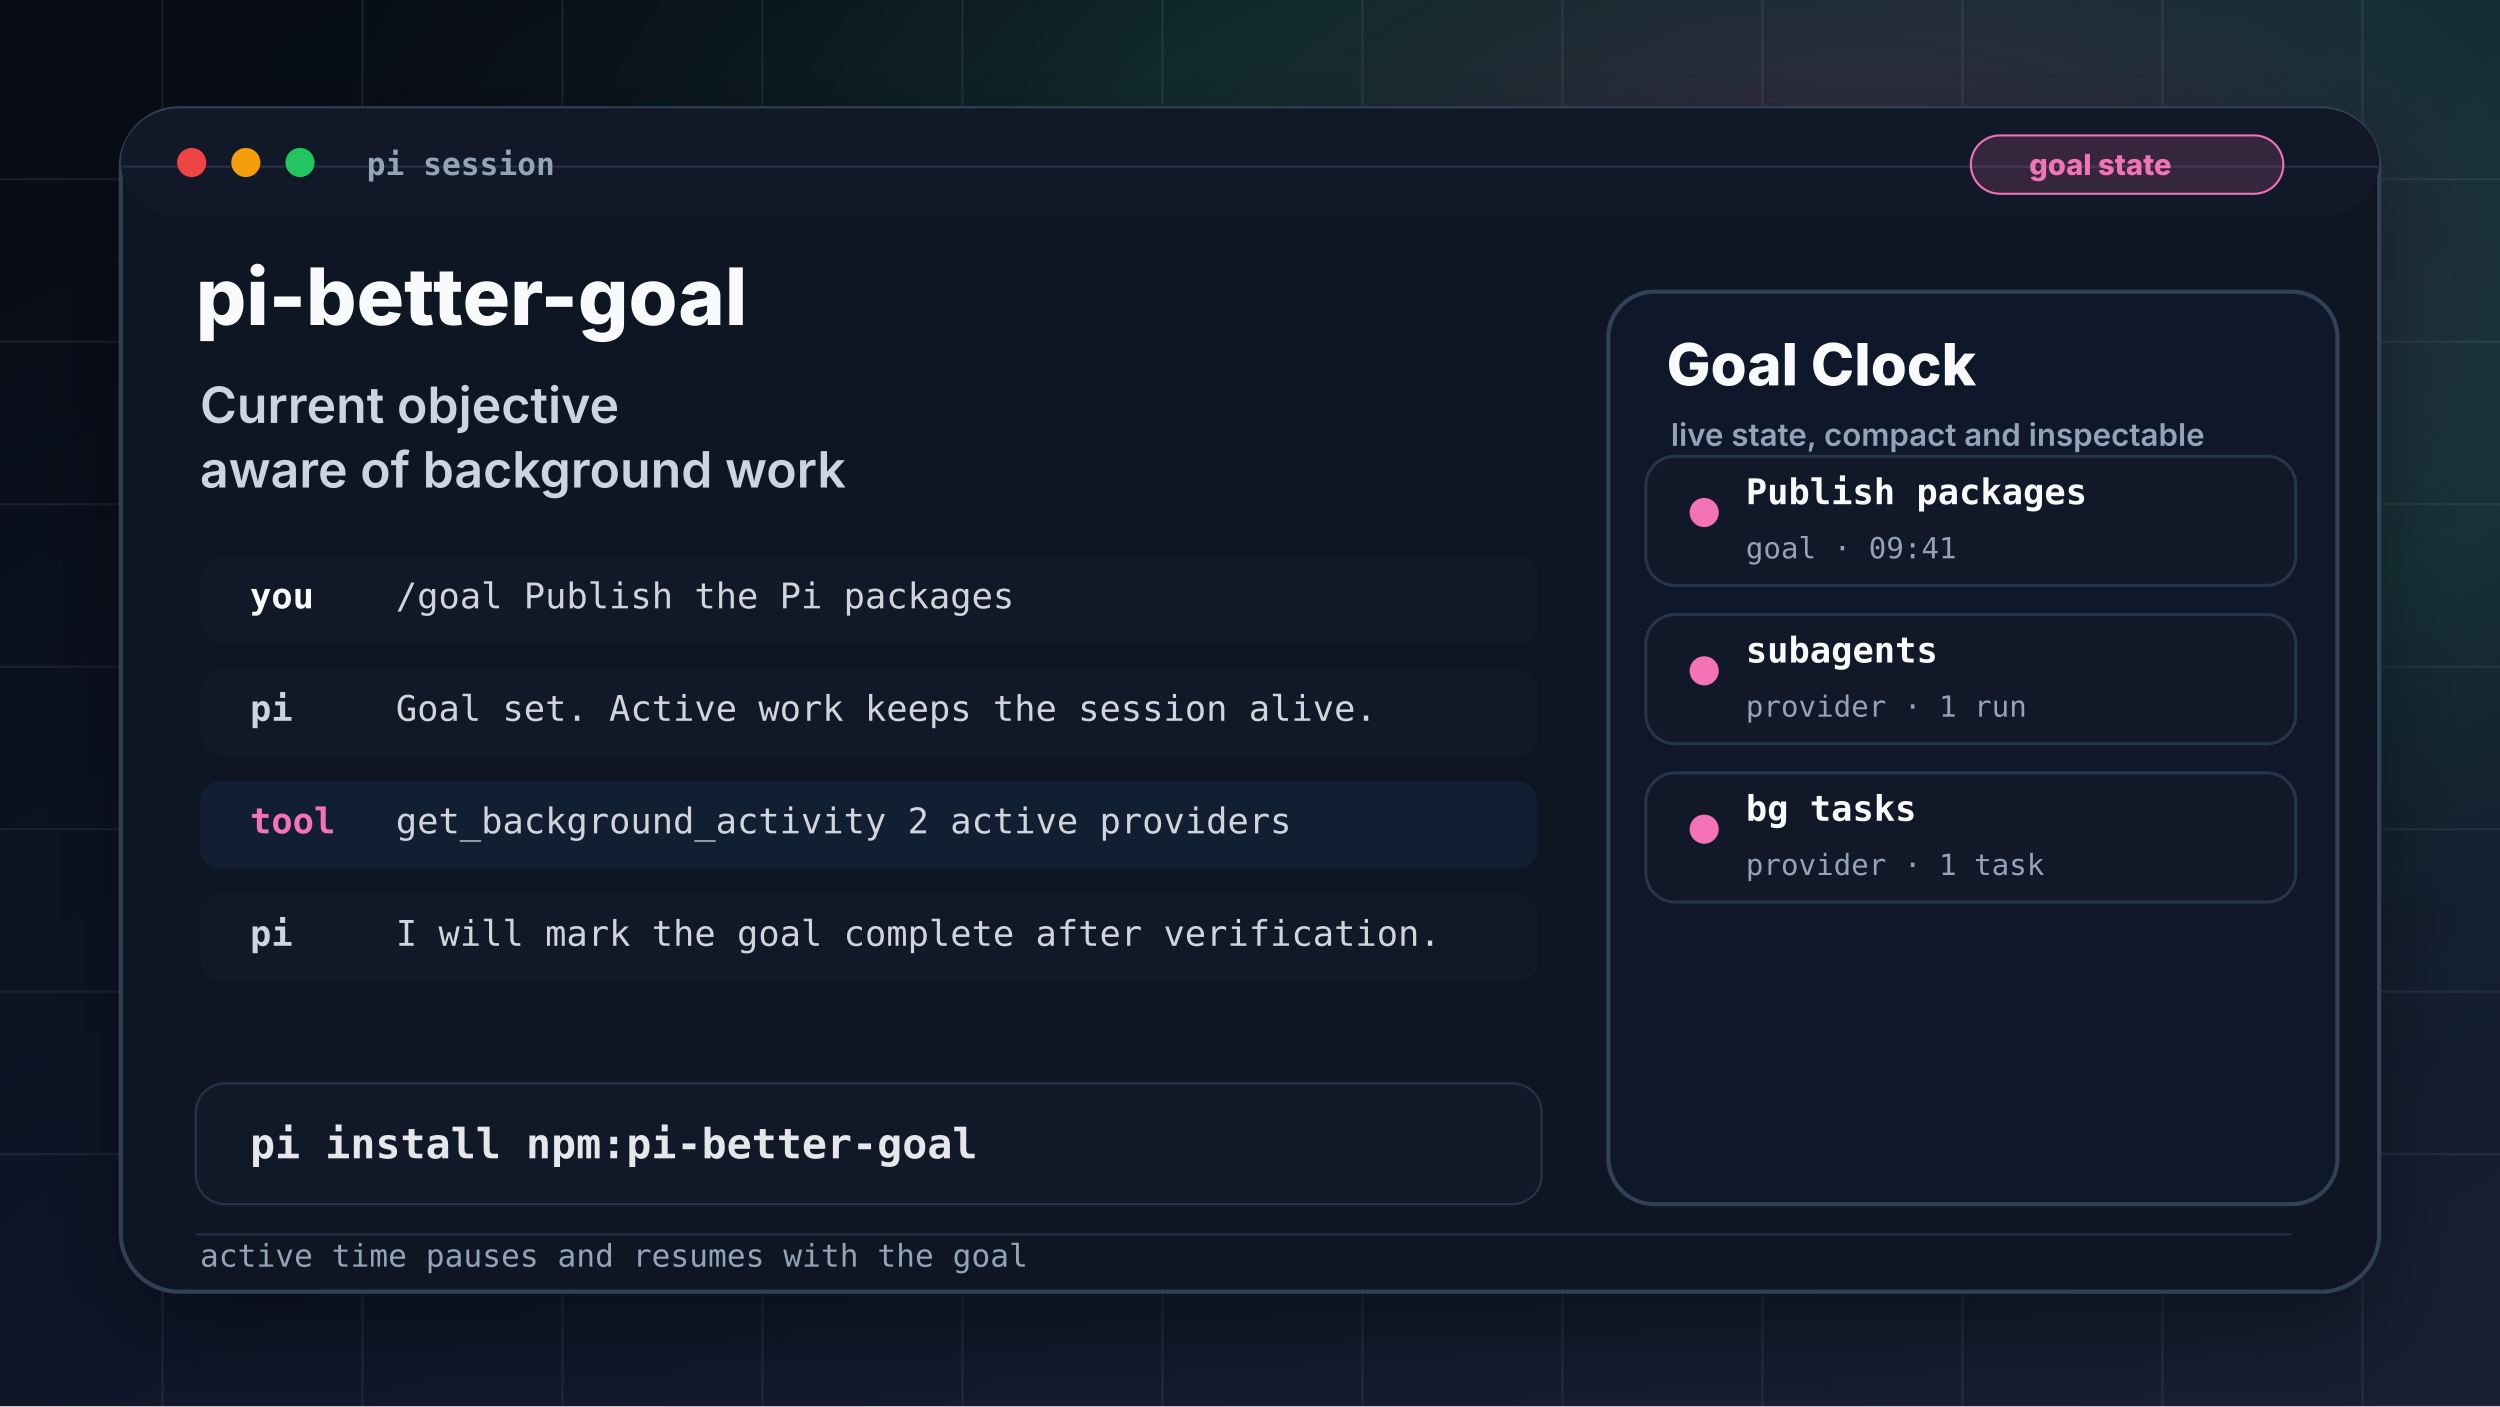
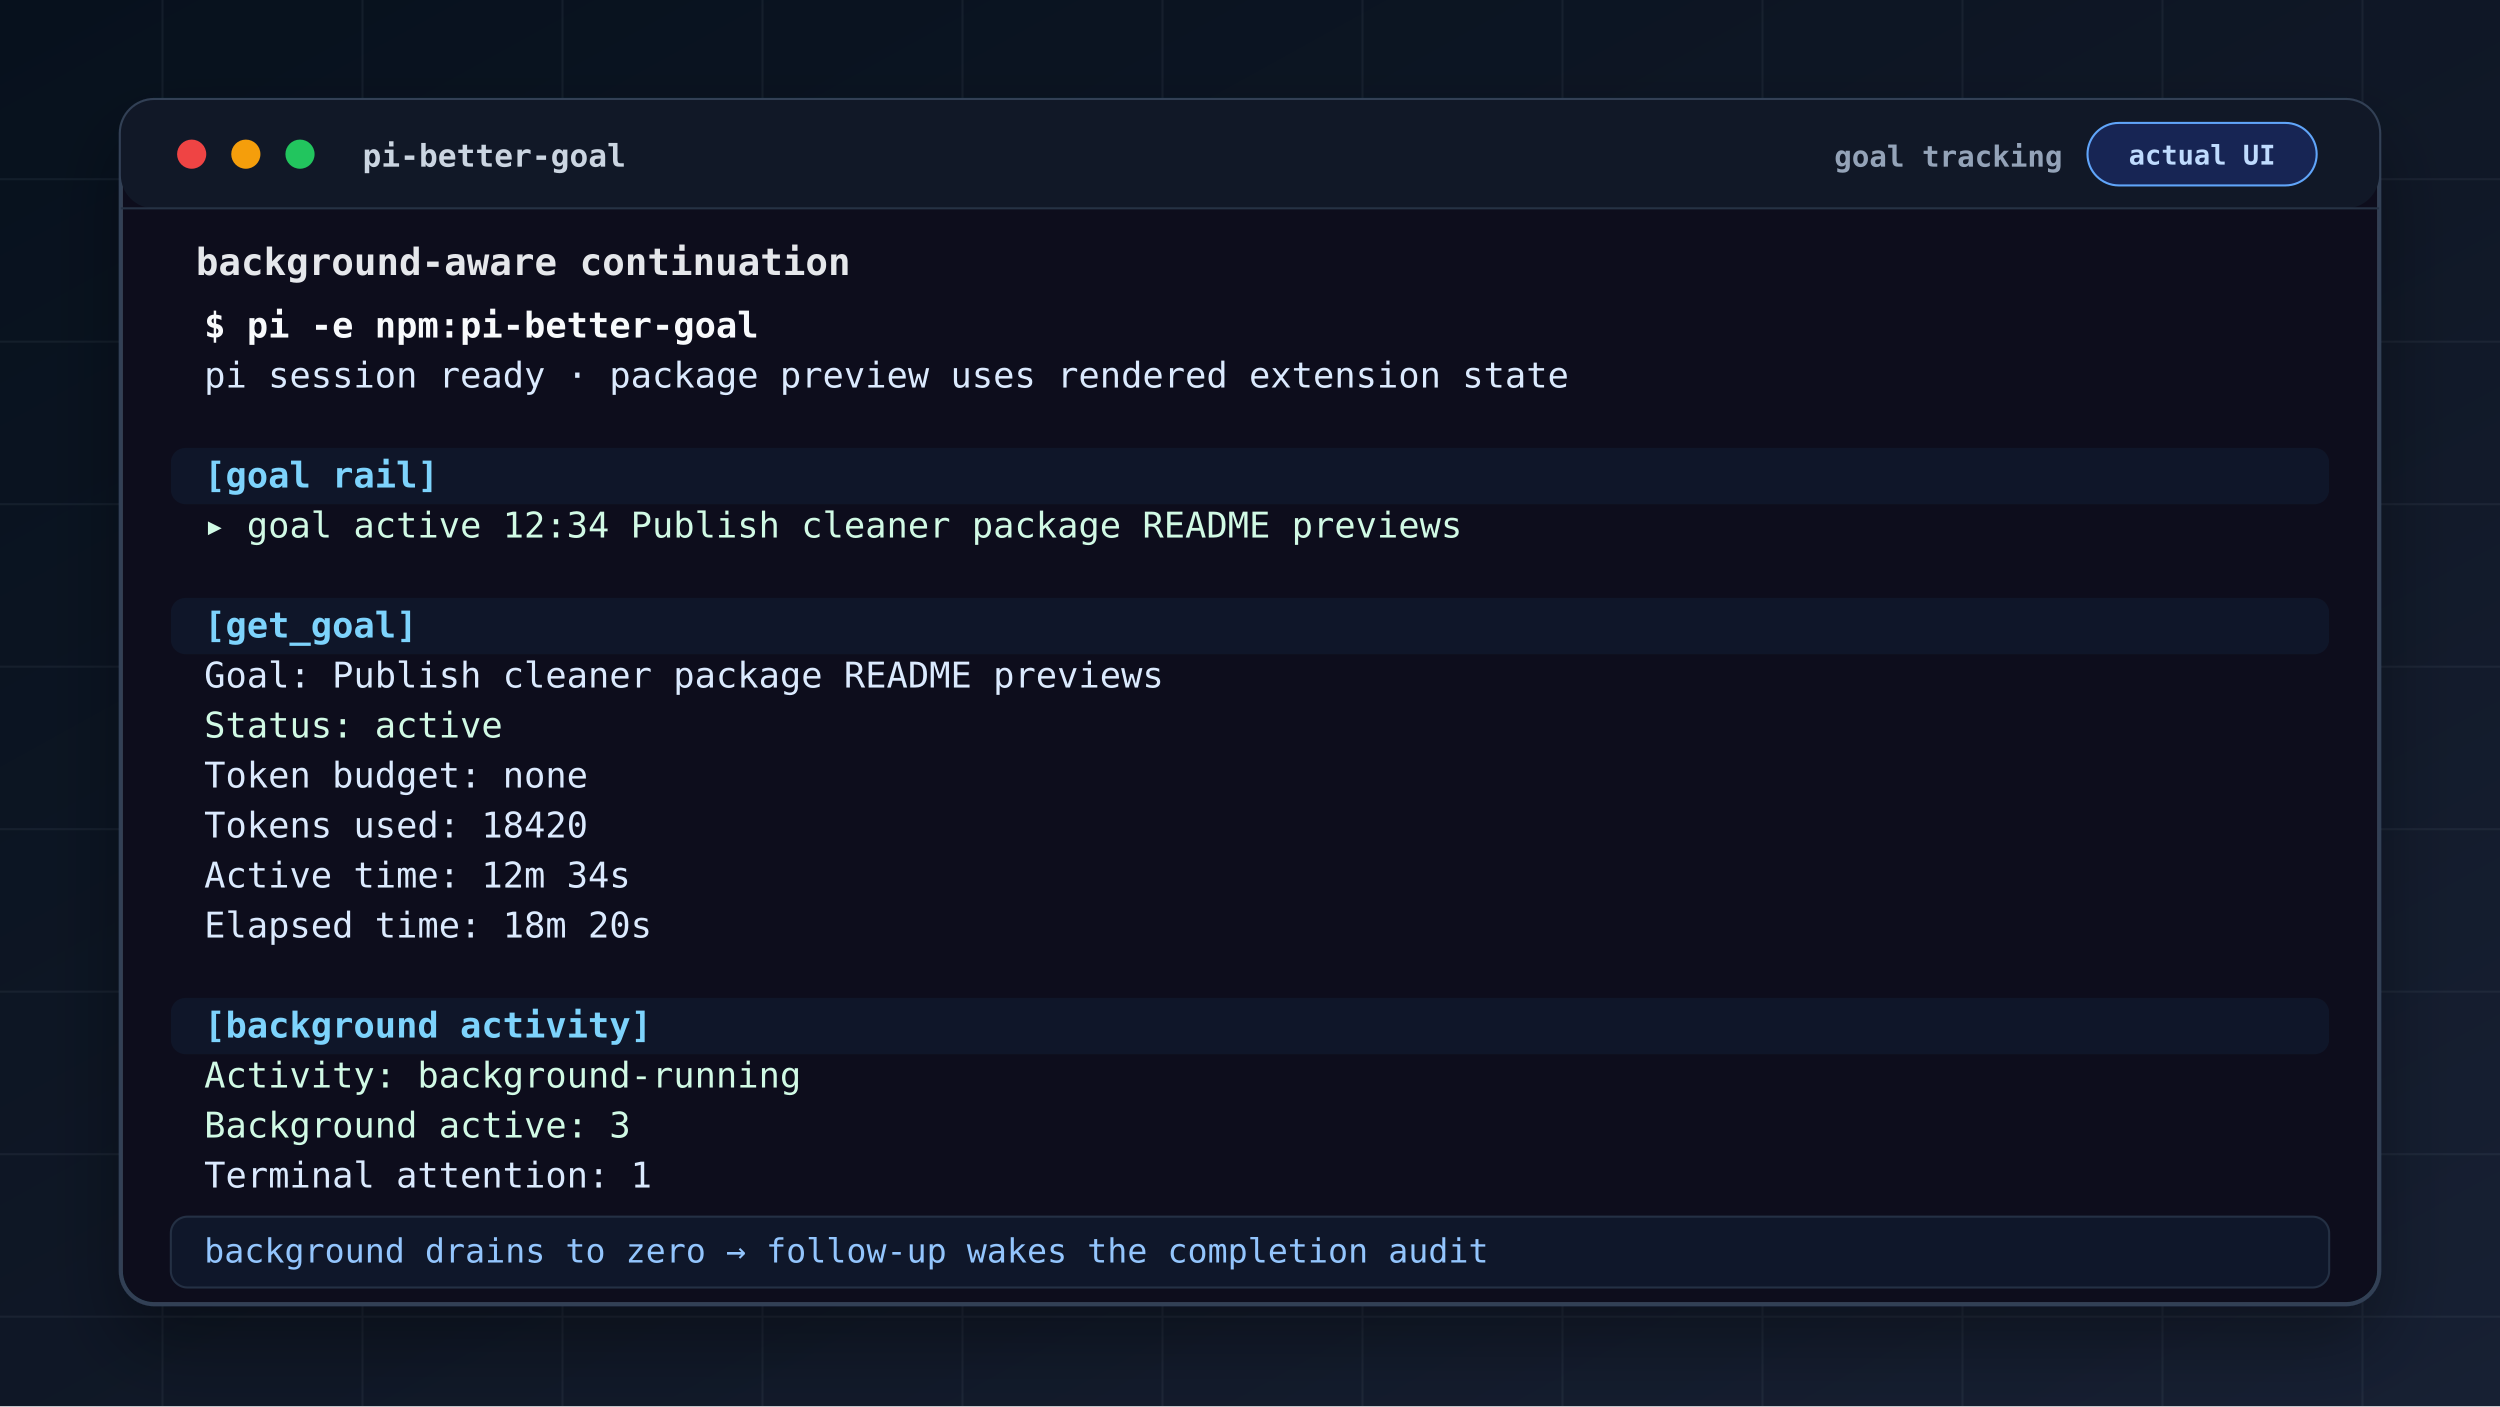
<svg xmlns="http://www.w3.org/2000/svg" width="1200" height="675" viewBox="0 0 1200 675">
  <defs>
    <linearGradient id="bg" x1="0" y1="0" x2="1" y2="1">
-       <stop offset="0" stop-color="#070b14" />
-       <stop offset="0.55" stop-color="#0f172a" />
+       <stop offset="0" stop-color="#07111d" />
+       <stop offset="0.55" stop-color="#101827" />
      <stop offset="1" stop-color="#172033" />
    </linearGradient>
-     <radialGradient id="wash" cx="74%" cy="18%" r="70%">
-       <stop offset="0" stop-color="#f472b6" stop-opacity="0.22" />
-       <stop offset="0.44" stop-color="#35d07f" stop-opacity="0.13" />
-       <stop offset="1" stop-color="#000" stop-opacity="0" />
-     </radialGradient>
    <filter id="shadow" x="-20%" y="-20%" width="140%" height="140%">
-       <feDropShadow dx="0" dy="18" stdDeviation="20" flood-color="#000" flood-opacity="0.38" />
+       <feDropShadow dx="0" dy="18" stdDeviation="18" flood-color="#000" flood-opacity="0.34" />
    </filter>
+     <clipPath id="bodyClip">
+       <rect x="82" y="108" width="1036" height="468" rx="8" />
+     </clipPath>
  </defs>
  <rect width="1200" height="675" fill="url(#bg)" />
-   <rect width="1200" height="675" fill="url(#wash)" />
-   <g opacity="0.12">
+   <g opacity="0.08">
    <path d="M78 0 V675" stroke="#94a3b8" />
    <path d="M174 0 V675" stroke="#94a3b8" />
    <path d="M270 0 V675" stroke="#94a3b8" />
    <path d="M366 0 V675" stroke="#94a3b8" />
    <path d="M462 0 V675" stroke="#94a3b8" />
    <path d="M558 0 V675" stroke="#94a3b8" />
    <path d="M654 0 V675" stroke="#94a3b8" />
    <path d="M750 0 V675" stroke="#94a3b8" />
    <path d="M846 0 V675" stroke="#94a3b8" />
    <path d="M942 0 V675" stroke="#94a3b8" />
    <path d="M1038 0 V675" stroke="#94a3b8" />
    <path d="M1134 0 V675" stroke="#94a3b8" />
    <path d="M0 86 H1200" stroke="#94a3b8" />
    <path d="M0 164 H1200" stroke="#94a3b8" />
    <path d="M0 242 H1200" stroke="#94a3b8" />
    <path d="M0 320 H1200" stroke="#94a3b8" />
    <path d="M0 398 H1200" stroke="#94a3b8" />
    <path d="M0 476 H1200" stroke="#94a3b8" />
    <path d="M0 554 H1200" stroke="#94a3b8" />
+     <path d="M0 632 H1200" stroke="#94a3b8" />
  </g>
  <g filter="url(#shadow)">
-     <rect x="58" y="52" width="1084" height="568" rx="28" fill="#0b1220" stroke="#334155" stroke-width="2" />
+     <rect x="58" y="48" width="1084" height="578" rx="16" fill="#090f1a" stroke="#334155" stroke-width="2" />
  </g>
-   <rect x="58" y="52" width="1084" height="52" rx="28" fill="#111827" />
-   <path d="M58 80 h1084" stroke="#253044" />
-   <circle cx="92" cy="78" r="7" fill="#ef4444" />
-   <circle cx="118" cy="78" r="7" fill="#f59e0b" />
-   <circle cx="144" cy="78" r="7" fill="#22c55e" />
-   <text x="176" y="84" font-family="SFMono-Regular, ui-monospace, Menlo, Consolas, monospace" font-size="15" font-weight="600" fill="#94a3b8" letter-spacing="0">pi session</text>
-   <rect x="946" y="65" width="150" height="28" rx="14" fill="#f472b6" fill-opacity="0.16" stroke="#f472b6" />
-   <text x="974" y="84" font-family="Inter, ui-sans-serif, system-ui, -apple-system, BlinkMacSystemFont, Segoe UI, sans-serif" font-size="14" font-weight="800" fill="#f472b6" letter-spacing="0">goal state</text>
-   <text x="94" y="156" font-family="Inter, ui-sans-serif, system-ui, -apple-system, BlinkMacSystemFont, Segoe UI, sans-serif" font-size="38" font-weight="800" fill="#f8fafc" letter-spacing="0">pi-better-goal</text>
-   <text x="96" y="203" font-family="Inter, ui-sans-serif, system-ui, -apple-system, BlinkMacSystemFont, Segoe UI, sans-serif" font-size="24" font-weight="600" fill="#cbd5e1" letter-spacing="0">Current objective</text>
-   <text x="96" y="234" font-family="Inter, ui-sans-serif, system-ui, -apple-system, BlinkMacSystemFont, Segoe UI, sans-serif" font-size="24" font-weight="600" fill="#cbd5e1" letter-spacing="0">aware of background work</text>
-   <rect x="96" y="267" width="642" height="42" rx="10" fill="#111827" opacity="0.92" />
-   <text x="120" y="292" font-family="SFMono-Regular, ui-monospace, Menlo, Consolas, monospace" font-size="17" font-weight="700" fill="#f8fafc" letter-spacing="0">you  </text>
-   <text x="190" y="292" font-family="SFMono-Regular, ui-monospace, Menlo, Consolas, monospace" font-size="17" font-weight="500" fill="#d1d5db" letter-spacing="0">/goal Publish the Pi packages</text>
-   <rect x="96" y="321" width="642" height="42" rx="10" fill="#111827" opacity="0.92" />
-   <text x="120" y="346" font-family="SFMono-Regular, ui-monospace, Menlo, Consolas, monospace" font-size="17" font-weight="700" fill="#cbd5e1" letter-spacing="0">pi   </text>
-   <text x="190" y="346" font-family="SFMono-Regular, ui-monospace, Menlo, Consolas, monospace" font-size="17" font-weight="500" fill="#d1d5db" letter-spacing="0">Goal set. Active work keeps the session alive.</text>
-   <rect x="96" y="375" width="642" height="42" rx="10" fill="#122033" opacity="0.92" />
-   <text x="120" y="400" font-family="SFMono-Regular, ui-monospace, Menlo, Consolas, monospace" font-size="17" font-weight="700" fill="#f472b6" letter-spacing="0">tool </text>
-   <text x="190" y="400" font-family="SFMono-Regular, ui-monospace, Menlo, Consolas, monospace" font-size="17" font-weight="500" fill="#d1d5db" letter-spacing="0">get_background_activity   2 active providers</text>
-   <rect x="96" y="429" width="642" height="42" rx="10" fill="#111827" opacity="0.92" />
-   <text x="120" y="454" font-family="SFMono-Regular, ui-monospace, Menlo, Consolas, monospace" font-size="17" font-weight="700" fill="#cbd5e1" letter-spacing="0">pi   </text>
-   <text x="190" y="454" font-family="SFMono-Regular, ui-monospace, Menlo, Consolas, monospace" font-size="17" font-weight="500" fill="#d1d5db" letter-spacing="0">I will mark the goal complete after verification.</text>
-   <rect x="94" y="520" width="646" height="58" rx="14" fill="#111827" stroke="#263449" />
-   <text x="120" y="556" font-family="SFMono-Regular, ui-monospace, Menlo, Consolas, monospace" font-size="20" font-weight="700" fill="#e5e7eb" letter-spacing="0">pi install npm:pi-better-goal</text>
-   <rect x="772" y="140" width="350" height="438" rx="22" fill="#0f172a" stroke="#334155" stroke-width="2" />
-   <text x="800" y="185" font-family="Inter, ui-sans-serif, system-ui, -apple-system, BlinkMacSystemFont, Segoe UI, sans-serif" font-size="28" font-weight="800" fill="#f8fafc" letter-spacing="0">Goal Clock</text>
-   <text x="802" y="214" font-family="Inter, ui-sans-serif, system-ui, -apple-system, BlinkMacSystemFont, Segoe UI, sans-serif" font-size="15" font-weight="600" fill="#94a3b8" letter-spacing="0">live state, compact and inspectable</text>
-   <rect x="790" y="219" width="312" height="62" rx="14" fill="#111827" stroke="#273449" stroke-width="1.5" />
-   <circle cx="818" cy="246" r="7" fill="#f472b6" />
-   <text x="838" y="242" font-family="SFMono-Regular, ui-monospace, Menlo, Consolas, monospace" font-size="17" font-weight="700" fill="#f8fafc" letter-spacing="0">Publish packages</text>
-   <text x="838" y="268" font-family="SFMono-Regular, ui-monospace, Menlo, Consolas, monospace" font-size="14" font-weight="500" fill="#94a3b8" letter-spacing="0">goal · 09:41</text>
-   <rect x="790" y="295" width="312" height="62" rx="14" fill="#111827" stroke="#273449" stroke-width="1.5" />
-   <circle cx="818" cy="322" r="7" fill="#f472b6" />
-   <text x="838" y="318" font-family="SFMono-Regular, ui-monospace, Menlo, Consolas, monospace" font-size="17" font-weight="700" fill="#f8fafc" letter-spacing="0">subagents</text>
-   <text x="838" y="344" font-family="SFMono-Regular, ui-monospace, Menlo, Consolas, monospace" font-size="14" font-weight="500" fill="#94a3b8" letter-spacing="0">provider · 1 run</text>
-   <rect x="790" y="371" width="312" height="62" rx="14" fill="#111827" stroke="#273449" stroke-width="1.5" />
-   <circle cx="818" cy="398" r="7" fill="#f472b6" />
-   <text x="838" y="394" font-family="SFMono-Regular, ui-monospace, Menlo, Consolas, monospace" font-size="17" font-weight="700" fill="#f8fafc" letter-spacing="0">bg tasks</text>
-   <text x="838" y="420" font-family="SFMono-Regular, ui-monospace, Menlo, Consolas, monospace" font-size="14" font-weight="500" fill="#94a3b8" letter-spacing="0">provider · 1 task</text>
-   <rect x="94" y="592" width="1006" height="1" fill="#243044" />
-   <text x="96" y="608" font-family="SFMono-Regular, ui-monospace, Menlo, Consolas, monospace" font-size="15" font-weight="500" fill="#94a3b8" letter-spacing="0">active time pauses and resumes with the goal</text>
+   <rect x="58" y="48" width="1084" height="52" rx="16" fill="#111827" />
+   <path d="M58 100 H1142" stroke="#263244" />
+   <circle cx="92" cy="74" r="7" fill="#ef4444" />
+   <circle cx="118" cy="74" r="7" fill="#f59e0b" />
+   <circle cx="144" cy="74" r="7" fill="#22c55e" />
+   <text x="174" y="80" font-family="SFMono-Regular, ui-monospace, Menlo, Consolas, monospace" font-size="15" font-weight="700" fill="#cbd5e1">pi-better-goal</text>
+   <text x="990" y="80" text-anchor="end" font-family="SFMono-Regular, ui-monospace, Menlo, Consolas, monospace" font-size="14" font-weight="600" fill="#94a3b8">goal tracking</text>
+   <rect x="1002" y="59" width="110" height="30" rx="15" fill="#172554" stroke="#60a5fa" />
+   <text x="1057" y="79" text-anchor="middle" font-family="SFMono-Regular, ui-monospace, Menlo, Consolas, monospace" font-size="13" font-weight="700" fill="#bfdbfe">actual UI</text>
+   <text x="94" y="132" font-family="SFMono-Regular, ui-monospace, Menlo, Consolas, monospace" font-size="18" font-weight="700" fill="#e5e7eb">background-aware continuation</text>
+   <g clip-path="url(#bodyClip)">
+     <text x="98" y="162" font-family="SFMono-Regular, ui-monospace, Menlo, Consolas, monospace" font-size="17" font-weight="800" fill="#f8fafc">$ pi -e npm:pi-better-goal</text>
+     <text x="98" y="186" font-family="SFMono-Regular, ui-monospace, Menlo, Consolas, monospace" font-size="17" font-weight="500" fill="#dbeafe">pi session ready · package preview uses rendered extension state</text>
+     <text x="98" y="210" font-family="SFMono-Regular, ui-monospace, Menlo, Consolas, monospace" font-size="17" font-weight="500" fill="#94a3b8" />
+     <rect x="82" y="215" width="1036" height="27" rx="7" fill="#0f172a" opacity="0.9" />
+     <text x="98" y="234" font-family="SFMono-Regular, ui-monospace, Menlo, Consolas, monospace" font-size="17" font-weight="800" fill="#7dd3fc">[goal rail]</text>
+     <text x="98" y="258" font-family="SFMono-Regular, ui-monospace, Menlo, Consolas, monospace" font-size="17" font-weight="500" fill="#d1fae5">▸ goal active 12:34 Publish cleaner package README previews</text>
+     <text x="98" y="282" font-family="SFMono-Regular, ui-monospace, Menlo, Consolas, monospace" font-size="17" font-weight="500" fill="#94a3b8" />
+     <rect x="82" y="287" width="1036" height="27" rx="7" fill="#0f172a" opacity="0.9" />
+     <text x="98" y="306" font-family="SFMono-Regular, ui-monospace, Menlo, Consolas, monospace" font-size="17" font-weight="800" fill="#7dd3fc">[get_goal]</text>
+     <text x="98" y="330" font-family="SFMono-Regular, ui-monospace, Menlo, Consolas, monospace" font-size="17" font-weight="500" fill="#dbeafe">Goal: Publish cleaner package README previews</text>
+     <text x="98" y="354" font-family="SFMono-Regular, ui-monospace, Menlo, Consolas, monospace" font-size="17" font-weight="500" fill="#d1fae5">Status: active</text>
+     <text x="98" y="378" font-family="SFMono-Regular, ui-monospace, Menlo, Consolas, monospace" font-size="17" font-weight="500" fill="#dbeafe">Token budget: none</text>
+     <text x="98" y="402" font-family="SFMono-Regular, ui-monospace, Menlo, Consolas, monospace" font-size="17" font-weight="500" fill="#dbeafe">Tokens used: 18420</text>
+     <text x="98" y="426" font-family="SFMono-Regular, ui-monospace, Menlo, Consolas, monospace" font-size="17" font-weight="500" fill="#dbeafe">Active time: 12m 34s</text>
+     <text x="98" y="450" font-family="SFMono-Regular, ui-monospace, Menlo, Consolas, monospace" font-size="17" font-weight="500" fill="#dbeafe">Elapsed time: 18m 20s</text>
+     <text x="98" y="474" font-family="SFMono-Regular, ui-monospace, Menlo, Consolas, monospace" font-size="17" font-weight="500" fill="#94a3b8" />
+     <rect x="82" y="479" width="1036" height="27" rx="7" fill="#0f172a" opacity="0.9" />
+     <text x="98" y="498" font-family="SFMono-Regular, ui-monospace, Menlo, Consolas, monospace" font-size="17" font-weight="800" fill="#7dd3fc">[background activity]</text>
+     <text x="98" y="522" font-family="SFMono-Regular, ui-monospace, Menlo, Consolas, monospace" font-size="17" font-weight="500" fill="#d1fae5">Activity: background-running</text>
+     <text x="98" y="546" font-family="SFMono-Regular, ui-monospace, Menlo, Consolas, monospace" font-size="17" font-weight="500" fill="#d1fae5">Background active: 3</text>
+     <text x="98" y="570" font-family="SFMono-Regular, ui-monospace, Menlo, Consolas, monospace" font-size="17" font-weight="500" fill="#dbeafe">Terminal attention: 1</text>
+   </g>
+   <rect x="82" y="584" width="1036" height="34" rx="8" fill="#0f172a" stroke="#243044" />
+   <text x="98" y="606" font-family="SFMono-Regular, ui-monospace, Menlo, Consolas, monospace" font-size="16" fill="#93c5fd">background drains to zero → follow-up wakes the completion audit</text>
</svg>
